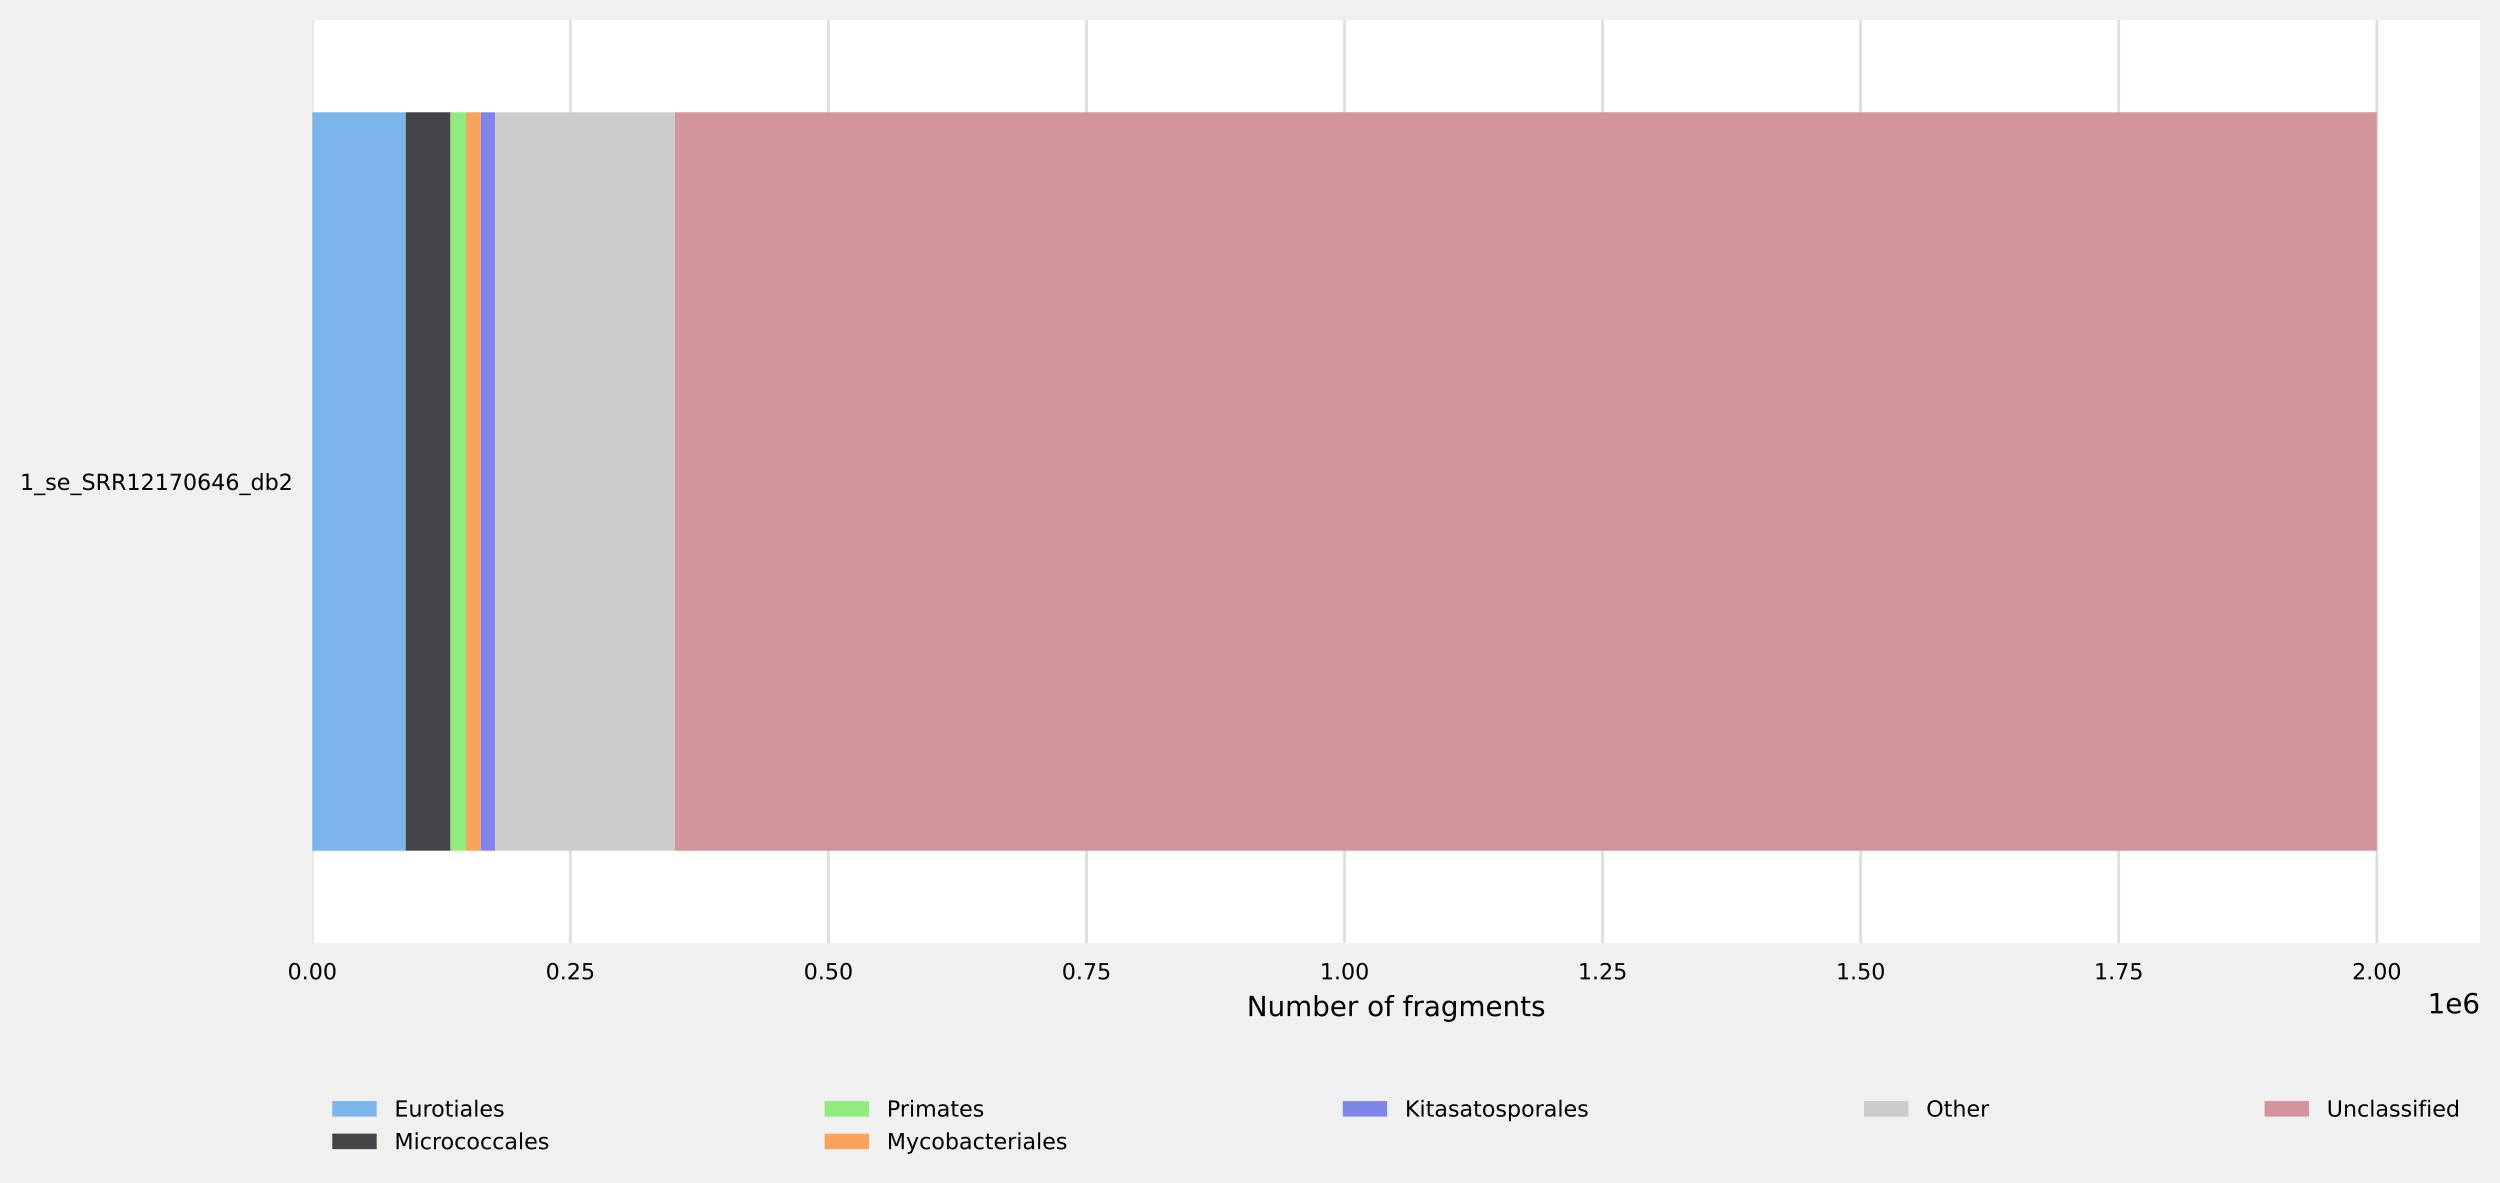
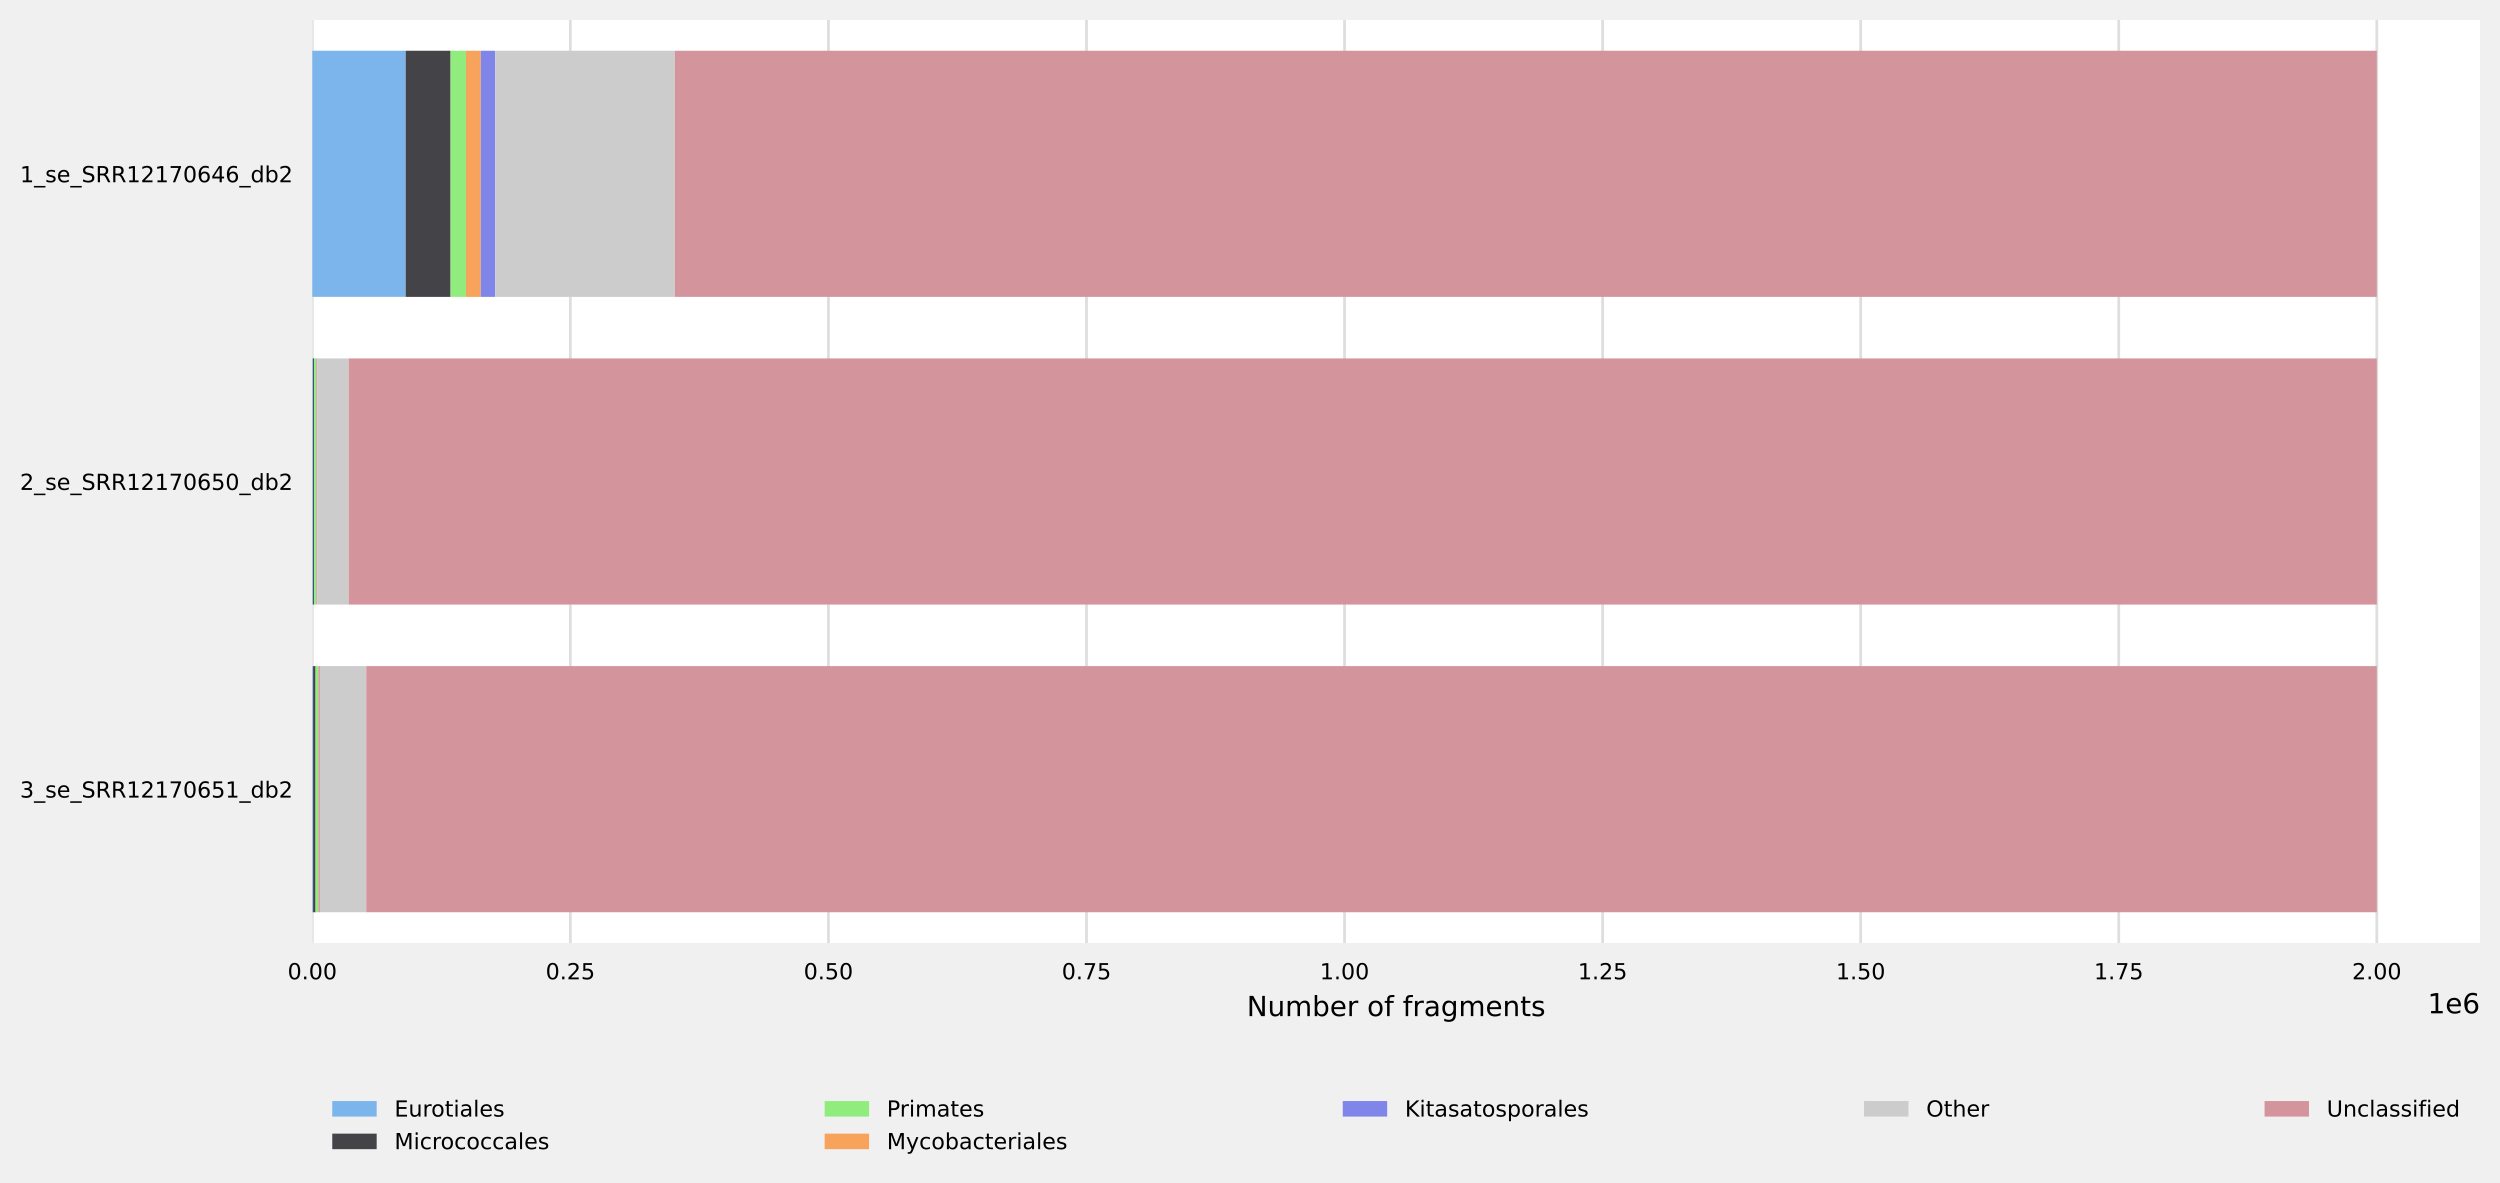
<svg xmlns="http://www.w3.org/2000/svg" xmlns:xlink="http://www.w3.org/1999/xlink" width="900.944pt" height="426.2pt" viewBox="0 0 900.944 426.2" version="1.1">
  <defs>
    <style type="text/css">*{stroke-linejoin: round; stroke-linecap: butt}</style>
  </defs>
  <g id="figure_1">
    <g id="axes_1">
      <g id="patch_1">
        <path d="M 112.544 339.84  L 893.744 339.84  L 893.744 7.2  L 112.544 7.2  z " style="fill: #ffffff" />
      </g>
      <g id="matplotlib.axis_1">
        <g id="xtick_1">
          <g id="line2d_1">
-             <path d="M 112.544 339.84  L 112.544 7.2  " clip-path="url(#pefeb59aa5f)" style="fill: none; stroke: #dedede; stroke-linecap: square" />
+             <path d="M 112.544 339.84  L 112.544 7.2  " clip-path="url(#p1f63420153)" style="fill: none; stroke: #dedede; stroke-linecap: square" />
          </g>
          <g id="text_1">
            <g transform="translate(103.6375 352.9187) scale(0.08 -0.08)">
              <defs>
                <path id="DejaVuSans-30" d="M 2034 4250  Q 1547 4250 1301 3770  Q 1056 3291 1056 2328  Q 1056 1369 1301 889  Q 1547 409 2034 409  Q 2525 409 2770 889  Q 3016 1369 3016 2328  Q 3016 3291 2770 3770  Q 2525 4250 2034 4250  z M 2034 4750  Q 2819 4750 3233 4129  Q 3647 3509 3647 2328  Q 3647 1150 3233 529  Q 2819 -91 2034 -91  Q 1250 -91 836 529  Q 422 1150 422 2328  Q 422 3509 836 4129  Q 1250 4750 2034 4750  z " transform="scale(0.015625)" />
                <path id="DejaVuSans-2e" d="M 684 794  L 1344 794  L 1344 0  L 684 0  L 684 794  z " transform="scale(0.015625)" />
              </defs>
              <use xlink:href="#DejaVuSans-30" />
              <use xlink:href="#DejaVuSans-2e" x="63.623" />
              <use xlink:href="#DejaVuSans-30" x="95.41" />
              <use xlink:href="#DejaVuSans-30" x="159.033" />
            </g>
          </g>
        </g>
        <g id="xtick_2">
          <g id="line2d_2">
-             <path d="M 205.544 339.84  L 205.544 7.2  " clip-path="url(#pefeb59aa5f)" style="fill: none; stroke: #dedede; stroke-linecap: square" />
+             <path d="M 205.544 339.84  L 205.544 7.2  " clip-path="url(#p1f63420153)" style="fill: none; stroke: #dedede; stroke-linecap: square" />
          </g>
          <g id="text_2">
            <g transform="translate(196.6375 352.9187) scale(0.08 -0.08)">
              <defs>
                <path id="DejaVuSans-32" d="M 1228 531  L 3431 531  L 3431 0  L 469 0  L 469 531  Q 828 903 1448 1529  Q 2069 2156 2228 2338  Q 2531 2678 2651 2914  Q 2772 3150 2772 3378  Q 2772 3750 2511 3984  Q 2250 4219 1831 4219  Q 1534 4219 1204 4116  Q 875 4013 500 3803  L 500 4441  Q 881 4594 1212 4672  Q 1544 4750 1819 4750  Q 2544 4750 2975 4387  Q 3406 4025 3406 3419  Q 3406 3131 3298 2873  Q 3191 2616 2906 2266  Q 2828 2175 2409 1742  Q 1991 1309 1228 531  z " transform="scale(0.015625)" />
                <path id="DejaVuSans-35" d="M 691 4666  L 3169 4666  L 3169 4134  L 1269 4134  L 1269 2991  Q 1406 3038 1543 3061  Q 1681 3084 1819 3084  Q 2600 3084 3056 2656  Q 3513 2228 3513 1497  Q 3513 744 3044 326  Q 2575 -91 1722 -91  Q 1428 -91 1123 -41  Q 819 9 494 109  L 494 744  Q 775 591 1075 516  Q 1375 441 1709 441  Q 2250 441 2565 725  Q 2881 1009 2881 1497  Q 2881 1984 2565 2268  Q 2250 2553 1709 2553  Q 1456 2553 1204 2497  Q 953 2441 691 2322  L 691 4666  z " transform="scale(0.015625)" />
              </defs>
              <use xlink:href="#DejaVuSans-30" />
              <use xlink:href="#DejaVuSans-2e" x="63.623" />
              <use xlink:href="#DejaVuSans-32" x="95.41" />
              <use xlink:href="#DejaVuSans-35" x="159.033" />
            </g>
          </g>
        </g>
        <g id="xtick_3">
          <g id="line2d_3">
-             <path d="M 298.544 339.84  L 298.544 7.2  " clip-path="url(#pefeb59aa5f)" style="fill: none; stroke: #dedede; stroke-linecap: square" />
+             <path d="M 298.544 339.84  L 298.544 7.2  " clip-path="url(#p1f63420153)" style="fill: none; stroke: #dedede; stroke-linecap: square" />
          </g>
          <g id="text_3">
            <g transform="translate(289.6375 352.9187) scale(0.08 -0.08)">
              <use xlink:href="#DejaVuSans-30" />
              <use xlink:href="#DejaVuSans-2e" x="63.623" />
              <use xlink:href="#DejaVuSans-35" x="95.41" />
              <use xlink:href="#DejaVuSans-30" x="159.033" />
            </g>
          </g>
        </g>
        <g id="xtick_4">
          <g id="line2d_4">
-             <path d="M 391.544 339.84  L 391.544 7.2  " clip-path="url(#pefeb59aa5f)" style="fill: none; stroke: #dedede; stroke-linecap: square" />
+             <path d="M 391.544 339.84  L 391.544 7.2  " clip-path="url(#p1f63420153)" style="fill: none; stroke: #dedede; stroke-linecap: square" />
          </g>
          <g id="text_4">
            <g transform="translate(382.6375 352.9187) scale(0.08 -0.08)">
              <defs>
                <path id="DejaVuSans-37" d="M 525 4666  L 3525 4666  L 3525 4397  L 1831 0  L 1172 0  L 2766 4134  L 525 4134  L 525 4666  z " transform="scale(0.015625)" />
              </defs>
              <use xlink:href="#DejaVuSans-30" />
              <use xlink:href="#DejaVuSans-2e" x="63.623" />
              <use xlink:href="#DejaVuSans-37" x="95.41" />
              <use xlink:href="#DejaVuSans-35" x="159.033" />
            </g>
          </g>
        </g>
        <g id="xtick_5">
          <g id="line2d_5">
-             <path d="M 484.544 339.84  L 484.544 7.2  " clip-path="url(#pefeb59aa5f)" style="fill: none; stroke: #dedede; stroke-linecap: square" />
+             <path d="M 484.544 339.84  L 484.544 7.2  " clip-path="url(#p1f63420153)" style="fill: none; stroke: #dedede; stroke-linecap: square" />
          </g>
          <g id="text_5">
            <g transform="translate(475.6375 352.9187) scale(0.08 -0.08)">
              <defs>
                <path id="DejaVuSans-31" d="M 794 531  L 1825 531  L 1825 4091  L 703 3866  L 703 4441  L 1819 4666  L 2450 4666  L 2450 531  L 3481 531  L 3481 0  L 794 0  L 794 531  z " transform="scale(0.015625)" />
              </defs>
              <use xlink:href="#DejaVuSans-31" />
              <use xlink:href="#DejaVuSans-2e" x="63.623" />
              <use xlink:href="#DejaVuSans-30" x="95.41" />
              <use xlink:href="#DejaVuSans-30" x="159.033" />
            </g>
          </g>
        </g>
        <g id="xtick_6">
          <g id="line2d_6">
-             <path d="M 577.544 339.84  L 577.544 7.2  " clip-path="url(#pefeb59aa5f)" style="fill: none; stroke: #dedede; stroke-linecap: square" />
+             <path d="M 577.544 339.84  L 577.544 7.2  " clip-path="url(#p1f63420153)" style="fill: none; stroke: #dedede; stroke-linecap: square" />
          </g>
          <g id="text_6">
            <g transform="translate(568.6375 352.9187) scale(0.08 -0.08)">
              <use xlink:href="#DejaVuSans-31" />
              <use xlink:href="#DejaVuSans-2e" x="63.623" />
              <use xlink:href="#DejaVuSans-32" x="95.41" />
              <use xlink:href="#DejaVuSans-35" x="159.033" />
            </g>
          </g>
        </g>
        <g id="xtick_7">
          <g id="line2d_7">
-             <path d="M 670.544 339.84  L 670.544 7.2  " clip-path="url(#pefeb59aa5f)" style="fill: none; stroke: #dedede; stroke-linecap: square" />
+             <path d="M 670.544 339.84  L 670.544 7.2  " clip-path="url(#p1f63420153)" style="fill: none; stroke: #dedede; stroke-linecap: square" />
          </g>
          <g id="text_7">
            <g transform="translate(661.6375 352.9187) scale(0.08 -0.08)">
              <use xlink:href="#DejaVuSans-31" />
              <use xlink:href="#DejaVuSans-2e" x="63.623" />
              <use xlink:href="#DejaVuSans-35" x="95.41" />
              <use xlink:href="#DejaVuSans-30" x="159.033" />
            </g>
          </g>
        </g>
        <g id="xtick_8">
          <g id="line2d_8">
-             <path d="M 763.544 339.84  L 763.544 7.2  " clip-path="url(#pefeb59aa5f)" style="fill: none; stroke: #dedede; stroke-linecap: square" />
+             <path d="M 763.544 339.84  L 763.544 7.2  " clip-path="url(#p1f63420153)" style="fill: none; stroke: #dedede; stroke-linecap: square" />
          </g>
          <g id="text_8">
            <g transform="translate(754.6375 352.9187) scale(0.08 -0.08)">
              <use xlink:href="#DejaVuSans-31" />
              <use xlink:href="#DejaVuSans-2e" x="63.623" />
              <use xlink:href="#DejaVuSans-37" x="95.41" />
              <use xlink:href="#DejaVuSans-35" x="159.033" />
            </g>
          </g>
        </g>
        <g id="xtick_9">
          <g id="line2d_9">
-             <path d="M 856.544 339.84  L 856.544 7.2  " clip-path="url(#pefeb59aa5f)" style="fill: none; stroke: #dedede; stroke-linecap: square" />
+             <path d="M 856.544 339.84  L 856.544 7.2  " clip-path="url(#p1f63420153)" style="fill: none; stroke: #dedede; stroke-linecap: square" />
          </g>
          <g id="text_9">
            <g transform="translate(847.6375 352.9187) scale(0.08 -0.08)">
              <use xlink:href="#DejaVuSans-32" />
              <use xlink:href="#DejaVuSans-2e" x="63.623" />
              <use xlink:href="#DejaVuSans-30" x="95.41" />
              <use xlink:href="#DejaVuSans-30" x="159.033" />
            </g>
          </g>
        </g>
        <g id="text_10">
          <g transform="translate(449.3258 366.1809) scale(0.1 -0.1)">
            <defs>
              <path id="DejaVuSans-4e" d="M 628 4666  L 1478 4666  L 3547 763  L 3547 4666  L 4159 4666  L 4159 0  L 3309 0  L 1241 3903  L 1241 0  L 628 0  L 628 4666  z " transform="scale(0.015625)" />
              <path id="DejaVuSans-75" d="M 544 1381  L 544 3500  L 1119 3500  L 1119 1403  Q 1119 906 1312 657  Q 1506 409 1894 409  Q 2359 409 2629 706  Q 2900 1003 2900 1516  L 2900 3500  L 3475 3500  L 3475 0  L 2900 0  L 2900 538  Q 2691 219 2414 64  Q 2138 -91 1772 -91  Q 1169 -91 856 284  Q 544 659 544 1381  z M 1991 3584  L 1991 3584  z " transform="scale(0.015625)" />
              <path id="DejaVuSans-6d" d="M 3328 2828  Q 3544 3216 3844 3400  Q 4144 3584 4550 3584  Q 5097 3584 5394 3201  Q 5691 2819 5691 2113  L 5691 0  L 5113 0  L 5113 2094  Q 5113 2597 4934 2840  Q 4756 3084 4391 3084  Q 3944 3084 3684 2787  Q 3425 2491 3425 1978  L 3425 0  L 2847 0  L 2847 2094  Q 2847 2600 2669 2842  Q 2491 3084 2119 3084  Q 1678 3084 1418 2786  Q 1159 2488 1159 1978  L 1159 0  L 581 0  L 581 3500  L 1159 3500  L 1159 2956  Q 1356 3278 1631 3431  Q 1906 3584 2284 3584  Q 2666 3584 2933 3390  Q 3200 3197 3328 2828  z " transform="scale(0.015625)" />
              <path id="DejaVuSans-62" d="M 3116 1747  Q 3116 2381 2855 2742  Q 2594 3103 2138 3103  Q 1681 3103 1420 2742  Q 1159 2381 1159 1747  Q 1159 1113 1420 752  Q 1681 391 2138 391  Q 2594 391 2855 752  Q 3116 1113 3116 1747  z M 1159 2969  Q 1341 3281 1617 3432  Q 1894 3584 2278 3584  Q 2916 3584 3314 3078  Q 3713 2572 3713 1747  Q 3713 922 3314 415  Q 2916 -91 2278 -91  Q 1894 -91 1617 61  Q 1341 213 1159 525  L 1159 0  L 581 0  L 581 4863  L 1159 4863  L 1159 2969  z " transform="scale(0.015625)" />
              <path id="DejaVuSans-65" d="M 3597 1894  L 3597 1613  L 953 1613  Q 991 1019 1311 708  Q 1631 397 2203 397  Q 2534 397 2845 478  Q 3156 559 3463 722  L 3463 178  Q 3153 47 2828 -22  Q 2503 -91 2169 -91  Q 1331 -91 842 396  Q 353 884 353 1716  Q 353 2575 817 3079  Q 1281 3584 2069 3584  Q 2775 3584 3186 3129  Q 3597 2675 3597 1894  z M 3022 2063  Q 3016 2534 2758 2815  Q 2500 3097 2075 3097  Q 1594 3097 1305 2825  Q 1016 2553 972 2059  L 3022 2063  z " transform="scale(0.015625)" />
              <path id="DejaVuSans-72" d="M 2631 2963  Q 2534 3019 2420 3045  Q 2306 3072 2169 3072  Q 1681 3072 1420 2755  Q 1159 2438 1159 1844  L 1159 0  L 581 0  L 581 3500  L 1159 3500  L 1159 2956  Q 1341 3275 1631 3429  Q 1922 3584 2338 3584  Q 2397 3584 2469 3576  Q 2541 3569 2628 3553  L 2631 2963  z " transform="scale(0.015625)" />
              <path id="DejaVuSans-20" transform="scale(0.015625)" />
              <path id="DejaVuSans-6f" d="M 1959 3097  Q 1497 3097 1228 2736  Q 959 2375 959 1747  Q 959 1119 1226 758  Q 1494 397 1959 397  Q 2419 397 2687 759  Q 2956 1122 2956 1747  Q 2956 2369 2687 2733  Q 2419 3097 1959 3097  z M 1959 3584  Q 2709 3584 3137 3096  Q 3566 2609 3566 1747  Q 3566 888 3137 398  Q 2709 -91 1959 -91  Q 1206 -91 779 398  Q 353 888 353 1747  Q 353 2609 779 3096  Q 1206 3584 1959 3584  z " transform="scale(0.015625)" />
              <path id="DejaVuSans-66" d="M 2375 4863  L 2375 4384  L 1825 4384  Q 1516 4384 1395 4259  Q 1275 4134 1275 3809  L 1275 3500  L 2222 3500  L 2222 3053  L 1275 3053  L 1275 0  L 697 0  L 697 3053  L 147 3053  L 147 3500  L 697 3500  L 697 3744  Q 697 4328 969 4595  Q 1241 4863 1831 4863  L 2375 4863  z " transform="scale(0.015625)" />
              <path id="DejaVuSans-61" d="M 2194 1759  Q 1497 1759 1228 1600  Q 959 1441 959 1056  Q 959 750 1161 570  Q 1363 391 1709 391  Q 2188 391 2477 730  Q 2766 1069 2766 1631  L 2766 1759  L 2194 1759  z M 3341 1997  L 3341 0  L 2766 0  L 2766 531  Q 2569 213 2275 61  Q 1981 -91 1556 -91  Q 1019 -91 701 211  Q 384 513 384 1019  Q 384 1609 779 1909  Q 1175 2209 1959 2209  L 2766 2209  L 2766 2266  Q 2766 2663 2505 2880  Q 2244 3097 1772 3097  Q 1472 3097 1187 3025  Q 903 2953 641 2809  L 641 3341  Q 956 3463 1253 3523  Q 1550 3584 1831 3584  Q 2591 3584 2966 3190  Q 3341 2797 3341 1997  z " transform="scale(0.015625)" />
              <path id="DejaVuSans-67" d="M 2906 1791  Q 2906 2416 2648 2759  Q 2391 3103 1925 3103  Q 1463 3103 1205 2759  Q 947 2416 947 1791  Q 947 1169 1205 825  Q 1463 481 1925 481  Q 2391 481 2648 825  Q 2906 1169 2906 1791  z M 3481 434  Q 3481 -459 3084 -895  Q 2688 -1331 1869 -1331  Q 1566 -1331 1297 -1286  Q 1028 -1241 775 -1147  L 775 -588  Q 1028 -725 1275 -790  Q 1522 -856 1778 -856  Q 2344 -856 2625 -561  Q 2906 -266 2906 331  L 2906 616  Q 2728 306 2450 153  Q 2172 0 1784 0  Q 1141 0 747 490  Q 353 981 353 1791  Q 353 2603 747 3093  Q 1141 3584 1784 3584  Q 2172 3584 2450 3431  Q 2728 3278 2906 2969  L 2906 3500  L 3481 3500  L 3481 434  z " transform="scale(0.015625)" />
              <path id="DejaVuSans-6e" d="M 3513 2113  L 3513 0  L 2938 0  L 2938 2094  Q 2938 2591 2744 2837  Q 2550 3084 2163 3084  Q 1697 3084 1428 2787  Q 1159 2491 1159 1978  L 1159 0  L 581 0  L 581 3500  L 1159 3500  L 1159 2956  Q 1366 3272 1645 3428  Q 1925 3584 2291 3584  Q 2894 3584 3203 3211  Q 3513 2838 3513 2113  z " transform="scale(0.015625)" />
              <path id="DejaVuSans-74" d="M 1172 4494  L 1172 3500  L 2356 3500  L 2356 3053  L 1172 3053  L 1172 1153  Q 1172 725 1289 603  Q 1406 481 1766 481  L 2356 481  L 2356 0  L 1766 0  Q 1100 0 847 248  Q 594 497 594 1153  L 594 3053  L 172 3053  L 172 3500  L 594 3500  L 594 4494  L 1172 4494  z " transform="scale(0.015625)" />
              <path id="DejaVuSans-73" d="M 2834 3397  L 2834 2853  Q 2591 2978 2328 3040  Q 2066 3103 1784 3103  Q 1356 3103 1142 2972  Q 928 2841 928 2578  Q 928 2378 1081 2264  Q 1234 2150 1697 2047  L 1894 2003  Q 2506 1872 2764 1633  Q 3022 1394 3022 966  Q 3022 478 2636 193  Q 2250 -91 1575 -91  Q 1294 -91 989 -36  Q 684 19 347 128  L 347 722  Q 666 556 975 473  Q 1284 391 1588 391  Q 1994 391 2212 530  Q 2431 669 2431 922  Q 2431 1156 2273 1281  Q 2116 1406 1581 1522  L 1381 1569  Q 847 1681 609 1914  Q 372 2147 372 2553  Q 372 3047 722 3315  Q 1072 3584 1716 3584  Q 2034 3584 2315 3537  Q 2597 3491 2834 3397  z " transform="scale(0.015625)" />
            </defs>
            <use xlink:href="#DejaVuSans-4e" />
            <use xlink:href="#DejaVuSans-75" x="74.805" />
            <use xlink:href="#DejaVuSans-6d" x="138.184" />
            <use xlink:href="#DejaVuSans-62" x="235.596" />
            <use xlink:href="#DejaVuSans-65" x="299.072" />
            <use xlink:href="#DejaVuSans-72" x="360.596" />
            <use xlink:href="#DejaVuSans-20" x="401.709" />
            <use xlink:href="#DejaVuSans-6f" x="433.496" />
            <use xlink:href="#DejaVuSans-66" x="494.678" />
            <use xlink:href="#DejaVuSans-20" x="529.883" />
            <use xlink:href="#DejaVuSans-66" x="561.67" />
            <use xlink:href="#DejaVuSans-72" x="596.875" />
            <use xlink:href="#DejaVuSans-61" x="637.988" />
            <use xlink:href="#DejaVuSans-67" x="699.268" />
            <use xlink:href="#DejaVuSans-6d" x="762.744" />
            <use xlink:href="#DejaVuSans-65" x="860.156" />
            <use xlink:href="#DejaVuSans-6e" x="921.68" />
            <use xlink:href="#DejaVuSans-74" x="985.059" />
            <use xlink:href="#DejaVuSans-73" x="1024.268" />
          </g>
        </g>
        <g id="text_11">
          <g transform="translate(874.8656 365.1809) scale(0.1 -0.1)">
            <defs>
              <path id="DejaVuSans-36" d="M 2113 2584  Q 1688 2584 1439 2293  Q 1191 2003 1191 1497  Q 1191 994 1439 701  Q 1688 409 2113 409  Q 2538 409 2786 701  Q 3034 994 3034 1497  Q 3034 2003 2786 2293  Q 2538 2584 2113 2584  z M 3366 4563  L 3366 3988  Q 3128 4100 2886 4159  Q 2644 4219 2406 4219  Q 1781 4219 1451 3797  Q 1122 3375 1075 2522  Q 1259 2794 1537 2939  Q 1816 3084 2150 3084  Q 2853 3084 3261 2657  Q 3669 2231 3669 1497  Q 3669 778 3244 343  Q 2819 -91 2113 -91  Q 1303 -91 875 529  Q 447 1150 447 2328  Q 447 3434 972 4092  Q 1497 4750 2381 4750  Q 2619 4750 2861 4703  Q 3103 4656 3366 4563  z " transform="scale(0.015625)" />
            </defs>
            <use xlink:href="#DejaVuSans-31" />
            <use xlink:href="#DejaVuSans-65" x="63.623" />
            <use xlink:href="#DejaVuSans-36" x="125.146" />
          </g>
        </g>
      </g>
      <g id="matplotlib.axis_2">
        <g id="ytick_1">
          <g id="text_12">
-             <g transform="translate(7.2 176.5594) scale(0.08 -0.08)">
+             <g transform="translate(7.2 65.67937) scale(0.08 -0.08)">
              <defs>
                <path id="DejaVuSans-5f" d="M 3263 -1063  L 3263 -1509  L -63 -1509  L -63 -1063  L 3263 -1063  z " transform="scale(0.015625)" />
                <path id="DejaVuSans-53" d="M 3425 4513  L 3425 3897  Q 3066 4069 2747 4153  Q 2428 4238 2131 4238  Q 1616 4238 1336 4038  Q 1056 3838 1056 3469  Q 1056 3159 1242 3001  Q 1428 2844 1947 2747  L 2328 2669  Q 3034 2534 3370 2195  Q 3706 1856 3706 1288  Q 3706 609 3251 259  Q 2797 -91 1919 -91  Q 1588 -91 1214 -16  Q 841 59 441 206  L 441 856  Q 825 641 1194 531  Q 1563 422 1919 422  Q 2459 422 2753 634  Q 3047 847 3047 1241  Q 3047 1584 2836 1778  Q 2625 1972 2144 2069  L 1759 2144  Q 1053 2284 737 2584  Q 422 2884 422 3419  Q 422 4038 858 4394  Q 1294 4750 2059 4750  Q 2388 4750 2728 4690  Q 3069 4631 3425 4513  z " transform="scale(0.015625)" />
                <path id="DejaVuSans-52" d="M 2841 2188  Q 3044 2119 3236 1894  Q 3428 1669 3622 1275  L 4263 0  L 3584 0  L 2988 1197  Q 2756 1666 2539 1819  Q 2322 1972 1947 1972  L 1259 1972  L 1259 0  L 628 0  L 628 4666  L 2053 4666  Q 2853 4666 3247 4331  Q 3641 3997 3641 3322  Q 3641 2881 3436 2590  Q 3231 2300 2841 2188  z M 1259 4147  L 1259 2491  L 2053 2491  Q 2509 2491 2742 2702  Q 2975 2913 2975 3322  Q 2975 3731 2742 3939  Q 2509 4147 2053 4147  L 1259 4147  z " transform="scale(0.015625)" />
                <path id="DejaVuSans-34" d="M 2419 4116  L 825 1625  L 2419 1625  L 2419 4116  z M 2253 4666  L 3047 4666  L 3047 1625  L 3713 1625  L 3713 1100  L 3047 1100  L 3047 0  L 2419 0  L 2419 1100  L 313 1100  L 313 1709  L 2253 4666  z " transform="scale(0.015625)" />
                <path id="DejaVuSans-64" d="M 2906 2969  L 2906 4863  L 3481 4863  L 3481 0  L 2906 0  L 2906 525  Q 2725 213 2448 61  Q 2172 -91 1784 -91  Q 1150 -91 751 415  Q 353 922 353 1747  Q 353 2572 751 3078  Q 1150 3584 1784 3584  Q 2172 3584 2448 3432  Q 2725 3281 2906 2969  z M 947 1747  Q 947 1113 1208 752  Q 1469 391 1925 391  Q 2381 391 2643 752  Q 2906 1113 2906 1747  Q 2906 2381 2643 2742  Q 2381 3103 1925 3103  Q 1469 3103 1208 2742  Q 947 2381 947 1747  z " transform="scale(0.015625)" />
              </defs>
              <use xlink:href="#DejaVuSans-31" />
              <use xlink:href="#DejaVuSans-5f" x="63.623" />
              <use xlink:href="#DejaVuSans-73" x="113.623" />
              <use xlink:href="#DejaVuSans-65" x="165.723" />
              <use xlink:href="#DejaVuSans-5f" x="227.246" />
              <use xlink:href="#DejaVuSans-53" x="277.246" />
              <use xlink:href="#DejaVuSans-52" x="340.723" />
              <use xlink:href="#DejaVuSans-52" x="410.205" />
              <use xlink:href="#DejaVuSans-31" x="479.688" />
              <use xlink:href="#DejaVuSans-32" x="543.311" />
              <use xlink:href="#DejaVuSans-31" x="606.934" />
              <use xlink:href="#DejaVuSans-37" x="670.557" />
              <use xlink:href="#DejaVuSans-30" x="734.18" />
              <use xlink:href="#DejaVuSans-36" x="797.803" />
              <use xlink:href="#DejaVuSans-34" x="861.426" />
              <use xlink:href="#DejaVuSans-36" x="925.049" />
              <use xlink:href="#DejaVuSans-5f" x="988.672" />
              <use xlink:href="#DejaVuSans-64" x="1038.672" />
              <use xlink:href="#DejaVuSans-62" x="1102.148" />
              <use xlink:href="#DejaVuSans-32" x="1165.625" />
            </g>
          </g>
        </g>
+         <g id="ytick_2">
+           <g id="text_13">
+             <g transform="translate(7.2 176.5594) scale(0.08 -0.08)">
+               <use xlink:href="#DejaVuSans-32" />
+               <use xlink:href="#DejaVuSans-5f" x="63.623" />
+               <use xlink:href="#DejaVuSans-73" x="113.623" />
+               <use xlink:href="#DejaVuSans-65" x="165.723" />
+               <use xlink:href="#DejaVuSans-5f" x="227.246" />
+               <use xlink:href="#DejaVuSans-53" x="277.246" />
+               <use xlink:href="#DejaVuSans-52" x="340.723" />
+               <use xlink:href="#DejaVuSans-52" x="410.205" />
+               <use xlink:href="#DejaVuSans-31" x="479.688" />
+               <use xlink:href="#DejaVuSans-32" x="543.311" />
+               <use xlink:href="#DejaVuSans-31" x="606.934" />
+               <use xlink:href="#DejaVuSans-37" x="670.557" />
+               <use xlink:href="#DejaVuSans-30" x="734.18" />
+               <use xlink:href="#DejaVuSans-36" x="797.803" />
+               <use xlink:href="#DejaVuSans-35" x="861.426" />
+               <use xlink:href="#DejaVuSans-30" x="925.049" />
+               <use xlink:href="#DejaVuSans-5f" x="988.672" />
+               <use xlink:href="#DejaVuSans-64" x="1038.672" />
+               <use xlink:href="#DejaVuSans-62" x="1102.148" />
+               <use xlink:href="#DejaVuSans-32" x="1165.625" />
+             </g>
+           </g>
+         </g>
+         <g id="ytick_3">
+           <g id="text_14">
+             <g transform="translate(7.2 287.4394) scale(0.08 -0.08)">
+               <defs>
+                 <path id="DejaVuSans-33" d="M 2597 2516  Q 3050 2419 3304 2112  Q 3559 1806 3559 1356  Q 3559 666 3084 287  Q 2609 -91 1734 -91  Q 1441 -91 1130 -33  Q 819 25 488 141  L 488 750  Q 750 597 1062 519  Q 1375 441 1716 441  Q 2309 441 2620 675  Q 2931 909 2931 1356  Q 2931 1769 2642 2001  Q 2353 2234 1838 2234  L 1294 2234  L 1294 2753  L 1863 2753  Q 2328 2753 2575 2939  Q 2822 3125 2822 3475  Q 2822 3834 2567 4026  Q 2313 4219 1838 4219  Q 1578 4219 1281 4162  Q 984 4106 628 3988  L 628 4550  Q 988 4650 1302 4700  Q 1616 4750 1894 4750  Q 2613 4750 3031 4423  Q 3450 4097 3450 3541  Q 3450 3153 3228 2886  Q 3006 2619 2597 2516  z " transform="scale(0.015625)" />
+               </defs>
+               <use xlink:href="#DejaVuSans-33" />
+               <use xlink:href="#DejaVuSans-5f" x="63.623" />
+               <use xlink:href="#DejaVuSans-73" x="113.623" />
+               <use xlink:href="#DejaVuSans-65" x="165.723" />
+               <use xlink:href="#DejaVuSans-5f" x="227.246" />
+               <use xlink:href="#DejaVuSans-53" x="277.246" />
+               <use xlink:href="#DejaVuSans-52" x="340.723" />
+               <use xlink:href="#DejaVuSans-52" x="410.205" />
+               <use xlink:href="#DejaVuSans-31" x="479.688" />
+               <use xlink:href="#DejaVuSans-32" x="543.311" />
+               <use xlink:href="#DejaVuSans-31" x="606.934" />
+               <use xlink:href="#DejaVuSans-37" x="670.557" />
+               <use xlink:href="#DejaVuSans-30" x="734.18" />
+               <use xlink:href="#DejaVuSans-36" x="797.803" />
+               <use xlink:href="#DejaVuSans-35" x="861.426" />
+               <use xlink:href="#DejaVuSans-31" x="925.049" />
+               <use xlink:href="#DejaVuSans-5f" x="988.672" />
+               <use xlink:href="#DejaVuSans-64" x="1038.672" />
+               <use xlink:href="#DejaVuSans-62" x="1102.148" />
+               <use xlink:href="#DejaVuSans-32" x="1165.625" />
+             </g>
+           </g>
+         </g>
      </g>
      <g id="patch_2">
-         <path d="M 112.544 40.464  L 146.19 40.464  L 146.19 306.576  L 112.544 306.576  z " clip-path="url(#pefeb59aa5f)" style="fill: #7cb5ec" />
+         <path d="M 112.544 18.288  L 146.19 18.288  L 146.19 106.992  L 112.544 106.992  z " clip-path="url(#p1f63420153)" style="fill: #7cb5ec" />
      </g>
      <g id="patch_3">
-         <path d="M 146.19 40.464  L 162.383 40.464  L 162.383 306.576  L 146.19 306.576  z " clip-path="url(#pefeb59aa5f)" style="fill: #434348" />
+         <path d="M 112.544 129.168  L 112.827 129.168  L 112.827 217.872  L 112.544 217.872  z " clip-path="url(#p1f63420153)" style="fill: #7cb5ec" />
      </g>
      <g id="patch_4">
-         <path d="M 162.383 40.464  L 167.934 40.464  L 167.934 306.576  L 162.383 306.576  z " clip-path="url(#pefeb59aa5f)" style="fill: #90ed7d" />
+         <path d="M 112.544 240.048  L 112.835 240.048  L 112.835 328.752  L 112.544 328.752  z " clip-path="url(#p1f63420153)" style="fill: #7cb5ec" />
      </g>
      <g id="patch_5">
-         <path d="M 167.934 40.464  L 173.262 40.464  L 173.262 306.576  L 167.934 306.576  z " clip-path="url(#pefeb59aa5f)" style="fill: #f7a35c" />
+         <path d="M 146.19 18.288  L 162.383 18.288  L 162.383 106.992  L 146.19 106.992  z " clip-path="url(#p1f63420153)" style="fill: #434348" />
      </g>
      <g id="patch_6">
-         <path d="M 173.262 40.464  L 178.489 40.464  L 178.489 306.576  L 173.262 306.576  z " clip-path="url(#pefeb59aa5f)" style="fill: #8085e9" />
+         <path d="M 112.827 129.168  L 113.245 129.168  L 113.245 217.872  L 112.827 217.872  z " clip-path="url(#p1f63420153)" style="fill: #434348" />
      </g>
      <g id="patch_7">
-         <path d="M 178.489 40.464  L 243.19 40.464  L 243.19 306.576  L 178.489 306.576  z " clip-path="url(#pefeb59aa5f)" style="fill: #cccccc" />
+         <path d="M 112.835 240.048  L 113.733 240.048  L 113.733 328.752  L 112.835 328.752  z " clip-path="url(#p1f63420153)" style="fill: #434348" />
      </g>
      <g id="patch_8">
-         <path d="M 243.19 40.464  L 856.544 40.464  L 856.544 306.576  L 243.19 306.576  z " clip-path="url(#pefeb59aa5f)" style="fill: #d4949c" />
-       </g>
-       <g id="text_13">
+         <path d="M 162.383 18.288  L 167.934 18.288  L 167.934 106.992  L 162.383 106.992  z " clip-path="url(#p1f63420153)" style="fill: #90ed7d" />
+       </g>
+       <g id="patch_9">
+         <path d="M 113.245 129.168  L 113.901 129.168  L 113.901 217.872  L 113.245 217.872  z " clip-path="url(#p1f63420153)" style="fill: #90ed7d" />
+       </g>
+       <g id="patch_10">
+         <path d="M 113.733 240.048  L 114.651 240.048  L 114.651 328.752  L 113.733 328.752  z " clip-path="url(#p1f63420153)" style="fill: #90ed7d" />
+       </g>
+       <g id="patch_11">
+         <path d="M 167.934 18.288  L 173.262 18.288  L 173.262 106.992  L 167.934 106.992  z " clip-path="url(#p1f63420153)" style="fill: #f7a35c" />
+       </g>
+       <g id="patch_12">
+         <path d="M 113.901 129.168  L 114.144 129.168  L 114.144 217.872  L 113.901 217.872  z " clip-path="url(#p1f63420153)" style="fill: #f7a35c" />
+       </g>
+       <g id="patch_13">
+         <path d="M 114.651 240.048  L 115.081 240.048  L 115.081 328.752  L 114.651 328.752  z " clip-path="url(#p1f63420153)" style="fill: #f7a35c" />
+       </g>
+       <g id="patch_14">
+         <path d="M 173.262 18.288  L 178.489 18.288  L 178.489 106.992  L 173.262 106.992  z " clip-path="url(#p1f63420153)" style="fill: #8085e9" />
+       </g>
+       <g id="patch_15">
+         <path d="M 114.144 129.168  L 114.297 129.168  L 114.297 217.872  L 114.144 217.872  z " clip-path="url(#p1f63420153)" style="fill: #8085e9" />
+       </g>
+       <g id="patch_16">
+         <path d="M 115.081 240.048  L 115.31 240.048  L 115.31 328.752  L 115.081 328.752  z " clip-path="url(#p1f63420153)" style="fill: #8085e9" />
+       </g>
+       <g id="patch_17">
+         <path d="M 178.489 18.288  L 243.19 18.288  L 243.19 106.992  L 178.489 106.992  z " clip-path="url(#p1f63420153)" style="fill: #cccccc" />
+       </g>
+       <g id="patch_18">
+         <path d="M 114.297 129.168  L 125.63 129.168  L 125.63 217.872  L 114.297 217.872  z " clip-path="url(#p1f63420153)" style="fill: #cccccc" />
+       </g>
+       <g id="patch_19">
+         <path d="M 115.31 240.048  L 131.991 240.048  L 131.991 328.752  L 115.31 328.752  z " clip-path="url(#p1f63420153)" style="fill: #cccccc" />
+       </g>
+       <g id="patch_20">
+         <path d="M 243.19 18.288  L 856.544 18.288  L 856.544 106.992  L 243.19 106.992  z " clip-path="url(#p1f63420153)" style="fill: #d4949c" />
+       </g>
+       <g id="patch_21">
+         <path d="M 125.63 129.168  L 856.544 129.168  L 856.544 217.872  L 125.63 217.872  z " clip-path="url(#p1f63420153)" style="fill: #d4949c" />
+       </g>
+       <g id="patch_22">
+         <path d="M 131.991 240.048  L 856.544 240.048  L 856.544 328.752  L 131.991 328.752  z " clip-path="url(#p1f63420153)" style="fill: #d4949c" />
+       </g>
+       <g id="text_15">
        <g transform="translate(428.7825 -20.52) scale(0.16 -0.16)">
          <defs>
            <path id="DejaVuSans-4b" d="M 628 4666  L 1259 4666  L 1259 2694  L 3353 4666  L 4166 4666  L 1850 2491  L 4331 0  L 3500 0  L 1259 2247  L 1259 0  L 628 0  L 628 4666  z " transform="scale(0.015625)" />
            <path id="DejaVuSans-6b" d="M 581 4863  L 1159 4863  L 1159 1991  L 2875 3500  L 3609 3500  L 1753 1863  L 3688 0  L 2938 0  L 1159 1709  L 1159 0  L 581 0  L 581 4863  z " transform="scale(0.015625)" />
            <path id="DejaVuSans-3a" d="M 750 794  L 1409 794  L 1409 0  L 750 0  L 750 794  z M 750 3309  L 1409 3309  L 1409 2516  L 750 2516  L 750 3309  z " transform="scale(0.015625)" />
            <path id="DejaVuSans-54" d="M -19 4666  L 3928 4666  L 3928 4134  L 2272 4134  L 2272 0  L 1638 0  L 1638 4134  L -19 4134  L -19 4666  z " transform="scale(0.015625)" />
            <path id="DejaVuSans-70" d="M 1159 525  L 1159 -1331  L 581 -1331  L 581 3500  L 1159 3500  L 1159 2969  Q 1341 3281 1617 3432  Q 1894 3584 2278 3584  Q 2916 3584 3314 3078  Q 3713 2572 3713 1747  Q 3713 922 3314 415  Q 2916 -91 2278 -91  Q 1894 -91 1617 61  Q 1341 213 1159 525  z M 3116 1747  Q 3116 2381 2855 2742  Q 2594 3103 2138 3103  Q 1681 3103 1420 2742  Q 1159 2381 1159 1747  Q 1159 1113 1420 752  Q 1681 391 2138 391  Q 2594 391 2855 752  Q 3116 1113 3116 1747  z " transform="scale(0.015625)" />
            <path id="DejaVuSans-78" d="M 3513 3500  L 2247 1797  L 3578 0  L 2900 0  L 1881 1375  L 863 0  L 184 0  L 1544 1831  L 300 3500  L 978 3500  L 1906 2253  L 2834 3500  L 3513 3500  z " transform="scale(0.015625)" />
          </defs>
          <use xlink:href="#DejaVuSans-4b" />
          <use xlink:href="#DejaVuSans-72" x="65.576" />
          <use xlink:href="#DejaVuSans-61" x="106.689" />
          <use xlink:href="#DejaVuSans-6b" x="167.969" />
          <use xlink:href="#DejaVuSans-65" x="222.254" />
          <use xlink:href="#DejaVuSans-6e" x="283.777" />
          <use xlink:href="#DejaVuSans-20" x="347.156" />
          <use xlink:href="#DejaVuSans-32" x="378.943" />
          <use xlink:href="#DejaVuSans-3a" x="442.566" />
          <use xlink:href="#DejaVuSans-20" x="476.258" />
          <use xlink:href="#DejaVuSans-54" x="508.045" />
          <use xlink:href="#DejaVuSans-6f" x="552.129" />
          <use xlink:href="#DejaVuSans-70" x="613.311" />
          <use xlink:href="#DejaVuSans-20" x="676.787" />
          <use xlink:href="#DejaVuSans-74" x="708.574" />
          <use xlink:href="#DejaVuSans-61" x="747.783" />
          <use xlink:href="#DejaVuSans-78" x="809.062" />
          <use xlink:href="#DejaVuSans-61" x="868.242" />
        </g>
      </g>
      <g id="legend_1">
-         <g id="patch_9">
+         <g id="patch_23">
          <path d="M 119.744 402.394  L 135.744 402.394  L 135.744 396.794  L 119.744 396.794  z " style="fill: #7cb5ec" />
        </g>
-         <g id="text_14">
+         <g id="text_16">
          <g transform="translate(142.1438 402.3938) scale(0.08 -0.08)">
            <defs>
              <path id="DejaVuSans-45" d="M 628 4666  L 3578 4666  L 3578 4134  L 1259 4134  L 1259 2753  L 3481 2753  L 3481 2222  L 1259 2222  L 1259 531  L 3634 531  L 3634 0  L 628 0  L 628 4666  z " transform="scale(0.015625)" />
              <path id="DejaVuSans-69" d="M 603 3500  L 1178 3500  L 1178 0  L 603 0  L 603 3500  z M 603 4863  L 1178 4863  L 1178 4134  L 603 4134  L 603 4863  z " transform="scale(0.015625)" />
              <path id="DejaVuSans-6c" d="M 603 4863  L 1178 4863  L 1178 0  L 603 0  L 603 4863  z " transform="scale(0.015625)" />
            </defs>
            <use xlink:href="#DejaVuSans-45" />
            <use xlink:href="#DejaVuSans-75" x="63.184" />
            <use xlink:href="#DejaVuSans-72" x="126.562" />
            <use xlink:href="#DejaVuSans-6f" x="165.426" />
            <use xlink:href="#DejaVuSans-74" x="226.607" />
            <use xlink:href="#DejaVuSans-69" x="265.816" />
            <use xlink:href="#DejaVuSans-61" x="293.6" />
            <use xlink:href="#DejaVuSans-6c" x="354.879" />
            <use xlink:href="#DejaVuSans-65" x="382.662" />
            <use xlink:href="#DejaVuSans-73" x="444.186" />
          </g>
        </g>
-         <g id="patch_10">
+         <g id="patch_24">
          <path d="M 119.744 414.136  L 135.744 414.136  L 135.744 408.536  L 119.744 408.536  z " style="fill: #434348" />
        </g>
-         <g id="text_15">
+         <g id="text_17">
          <g transform="translate(142.1438 414.1363) scale(0.08 -0.08)">
            <defs>
              <path id="DejaVuSans-4d" d="M 628 4666  L 1569 4666  L 2759 1491  L 3956 4666  L 4897 4666  L 4897 0  L 4281 0  L 4281 4097  L 3078 897  L 2444 897  L 1241 4097  L 1241 0  L 628 0  L 628 4666  z " transform="scale(0.015625)" />
              <path id="DejaVuSans-63" d="M 3122 3366  L 3122 2828  Q 2878 2963 2633 3030  Q 2388 3097 2138 3097  Q 1578 3097 1268 2742  Q 959 2388 959 1747  Q 959 1106 1268 751  Q 1578 397 2138 397  Q 2388 397 2633 464  Q 2878 531 3122 666  L 3122 134  Q 2881 22 2623 -34  Q 2366 -91 2075 -91  Q 1284 -91 818 406  Q 353 903 353 1747  Q 353 2603 823 3093  Q 1294 3584 2113 3584  Q 2378 3584 2631 3529  Q 2884 3475 3122 3366  z " transform="scale(0.015625)" />
            </defs>
            <use xlink:href="#DejaVuSans-4d" />
            <use xlink:href="#DejaVuSans-69" x="86.279" />
            <use xlink:href="#DejaVuSans-63" x="114.062" />
            <use xlink:href="#DejaVuSans-72" x="169.043" />
            <use xlink:href="#DejaVuSans-6f" x="207.906" />
            <use xlink:href="#DejaVuSans-63" x="269.088" />
            <use xlink:href="#DejaVuSans-6f" x="324.068" />
            <use xlink:href="#DejaVuSans-63" x="385.25" />
            <use xlink:href="#DejaVuSans-63" x="440.23" />
            <use xlink:href="#DejaVuSans-61" x="495.211" />
            <use xlink:href="#DejaVuSans-6c" x="556.49" />
            <use xlink:href="#DejaVuSans-65" x="584.273" />
            <use xlink:href="#DejaVuSans-73" x="645.797" />
          </g>
        </g>
-         <g id="patch_11">
+         <g id="patch_25">
          <path d="M 297.191 402.394  L 313.191 402.394  L 313.191 396.794  L 297.191 396.794  z " style="fill: #90ed7d" />
        </g>
-         <g id="text_16">
+         <g id="text_18">
          <g transform="translate(319.5913 402.3938) scale(0.08 -0.08)">
            <defs>
              <path id="DejaVuSans-50" d="M 1259 4147  L 1259 2394  L 2053 2394  Q 2494 2394 2734 2622  Q 2975 2850 2975 3272  Q 2975 3691 2734 3919  Q 2494 4147 2053 4147  L 1259 4147  z M 628 4666  L 2053 4666  Q 2838 4666 3239 4311  Q 3641 3956 3641 3272  Q 3641 2581 3239 2228  Q 2838 1875 2053 1875  L 1259 1875  L 1259 0  L 628 0  L 628 4666  z " transform="scale(0.015625)" />
            </defs>
            <use xlink:href="#DejaVuSans-50" />
            <use xlink:href="#DejaVuSans-72" x="58.553" />
            <use xlink:href="#DejaVuSans-69" x="99.666" />
            <use xlink:href="#DejaVuSans-6d" x="127.449" />
            <use xlink:href="#DejaVuSans-61" x="224.861" />
            <use xlink:href="#DejaVuSans-74" x="286.141" />
            <use xlink:href="#DejaVuSans-65" x="325.35" />
            <use xlink:href="#DejaVuSans-73" x="386.873" />
          </g>
        </g>
-         <g id="patch_12">
+         <g id="patch_26">
          <path d="M 297.191 414.136  L 313.191 414.136  L 313.191 408.536  L 297.191 408.536  z " style="fill: #f7a35c" />
        </g>
-         <g id="text_17">
+         <g id="text_19">
          <g transform="translate(319.5913 414.1363) scale(0.08 -0.08)">
            <defs>
              <path id="DejaVuSans-79" d="M 2059 -325  Q 1816 -950 1584 -1140  Q 1353 -1331 966 -1331  L 506 -1331  L 506 -850  L 844 -850  Q 1081 -850 1212 -737  Q 1344 -625 1503 -206  L 1606 56  L 191 3500  L 800 3500  L 1894 763  L 2988 3500  L 3597 3500  L 2059 -325  z " transform="scale(0.015625)" />
            </defs>
            <use xlink:href="#DejaVuSans-4d" />
            <use xlink:href="#DejaVuSans-79" x="86.279" />
            <use xlink:href="#DejaVuSans-63" x="145.459" />
            <use xlink:href="#DejaVuSans-6f" x="200.439" />
            <use xlink:href="#DejaVuSans-62" x="261.621" />
            <use xlink:href="#DejaVuSans-61" x="325.098" />
            <use xlink:href="#DejaVuSans-63" x="386.377" />
            <use xlink:href="#DejaVuSans-74" x="441.357" />
            <use xlink:href="#DejaVuSans-65" x="480.566" />
            <use xlink:href="#DejaVuSans-72" x="542.09" />
            <use xlink:href="#DejaVuSans-69" x="583.203" />
            <use xlink:href="#DejaVuSans-61" x="610.986" />
            <use xlink:href="#DejaVuSans-6c" x="672.266" />
            <use xlink:href="#DejaVuSans-65" x="700.049" />
            <use xlink:href="#DejaVuSans-73" x="761.572" />
          </g>
        </g>
-         <g id="patch_13">
+         <g id="patch_27">
          <path d="M 483.901 402.394  L 499.901 402.394  L 499.901 396.794  L 483.901 396.794  z " style="fill: #8085e9" />
        </g>
-         <g id="text_18">
+         <g id="text_20">
          <g transform="translate(506.3012 402.3938) scale(0.08 -0.08)">
            <use xlink:href="#DejaVuSans-4b" />
            <use xlink:href="#DejaVuSans-69" x="65.576" />
            <use xlink:href="#DejaVuSans-74" x="93.359" />
            <use xlink:href="#DejaVuSans-61" x="132.568" />
            <use xlink:href="#DejaVuSans-73" x="193.848" />
            <use xlink:href="#DejaVuSans-61" x="245.947" />
            <use xlink:href="#DejaVuSans-74" x="307.227" />
            <use xlink:href="#DejaVuSans-6f" x="346.436" />
            <use xlink:href="#DejaVuSans-73" x="407.617" />
            <use xlink:href="#DejaVuSans-70" x="459.717" />
            <use xlink:href="#DejaVuSans-6f" x="523.193" />
            <use xlink:href="#DejaVuSans-72" x="584.375" />
            <use xlink:href="#DejaVuSans-61" x="625.488" />
            <use xlink:href="#DejaVuSans-6c" x="686.768" />
            <use xlink:href="#DejaVuSans-65" x="714.551" />
            <use xlink:href="#DejaVuSans-73" x="776.074" />
          </g>
        </g>
-         <g id="patch_14">
+         <g id="patch_28">
          <path d="M 671.769 402.394  L 687.769 402.394  L 687.769 396.794  L 671.769 396.794  z " style="fill: #cccccc" />
        </g>
-         <g id="text_19">
+         <g id="text_21">
          <g transform="translate(694.1688 402.3938) scale(0.08 -0.08)">
            <defs>
              <path id="DejaVuSans-4f" d="M 2522 4238  Q 1834 4238 1429 3725  Q 1025 3213 1025 2328  Q 1025 1447 1429 934  Q 1834 422 2522 422  Q 3209 422 3611 934  Q 4013 1447 4013 2328  Q 4013 3213 3611 3725  Q 3209 4238 2522 4238  z M 2522 4750  Q 3503 4750 4090 4092  Q 4678 3434 4678 2328  Q 4678 1225 4090 567  Q 3503 -91 2522 -91  Q 1538 -91 948 565  Q 359 1222 359 2328  Q 359 3434 948 4092  Q 1538 4750 2522 4750  z " transform="scale(0.015625)" />
              <path id="DejaVuSans-68" d="M 3513 2113  L 3513 0  L 2938 0  L 2938 2094  Q 2938 2591 2744 2837  Q 2550 3084 2163 3084  Q 1697 3084 1428 2787  Q 1159 2491 1159 1978  L 1159 0  L 581 0  L 581 4863  L 1159 4863  L 1159 2956  Q 1366 3272 1645 3428  Q 1925 3584 2291 3584  Q 2894 3584 3203 3211  Q 3513 2838 3513 2113  z " transform="scale(0.015625)" />
            </defs>
            <use xlink:href="#DejaVuSans-4f" />
            <use xlink:href="#DejaVuSans-74" x="78.711" />
            <use xlink:href="#DejaVuSans-68" x="117.92" />
            <use xlink:href="#DejaVuSans-65" x="181.299" />
            <use xlink:href="#DejaVuSans-72" x="242.822" />
          </g>
        </g>
-         <g id="patch_15">
+         <g id="patch_29">
          <path d="M 816.097 402.394  L 832.097 402.394  L 832.097 396.794  L 816.097 396.794  z " style="fill: #d4949c" />
        </g>
-         <g id="text_20">
+         <g id="text_22">
          <g transform="translate(838.4975 402.3938) scale(0.08 -0.08)">
            <defs>
              <path id="DejaVuSans-55" d="M 556 4666  L 1191 4666  L 1191 1831  Q 1191 1081 1462 751  Q 1734 422 2344 422  Q 2950 422 3222 751  Q 3494 1081 3494 1831  L 3494 4666  L 4128 4666  L 4128 1753  Q 4128 841 3676 375  Q 3225 -91 2344 -91  Q 1459 -91 1007 375  Q 556 841 556 1753  L 556 4666  z " transform="scale(0.015625)" />
            </defs>
            <use xlink:href="#DejaVuSans-55" />
            <use xlink:href="#DejaVuSans-6e" x="73.193" />
            <use xlink:href="#DejaVuSans-63" x="136.572" />
            <use xlink:href="#DejaVuSans-6c" x="191.553" />
            <use xlink:href="#DejaVuSans-61" x="219.336" />
            <use xlink:href="#DejaVuSans-73" x="280.615" />
            <use xlink:href="#DejaVuSans-73" x="332.715" />
            <use xlink:href="#DejaVuSans-69" x="384.814" />
            <use xlink:href="#DejaVuSans-66" x="412.598" />
            <use xlink:href="#DejaVuSans-69" x="447.803" />
            <use xlink:href="#DejaVuSans-65" x="475.586" />
            <use xlink:href="#DejaVuSans-64" x="537.109" />
          </g>
        </g>
      </g>
    </g>
  </g>
  <defs>
-     <clipPath id="pefeb59aa5f">
+     <clipPath id="p1f63420153">
      <rect x="112.544" y="7.2" width="781.2" height="332.64" />
    </clipPath>
  </defs>
</svg>
